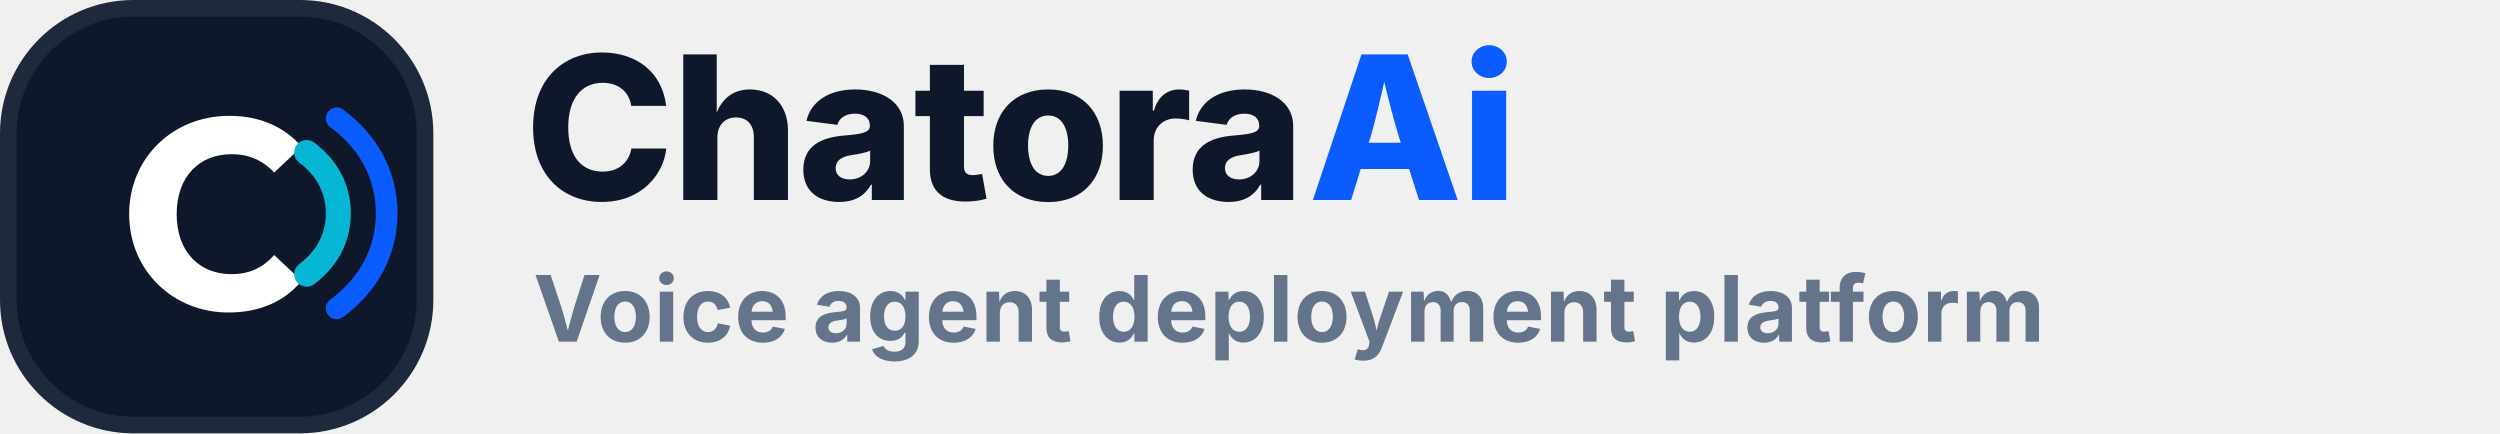
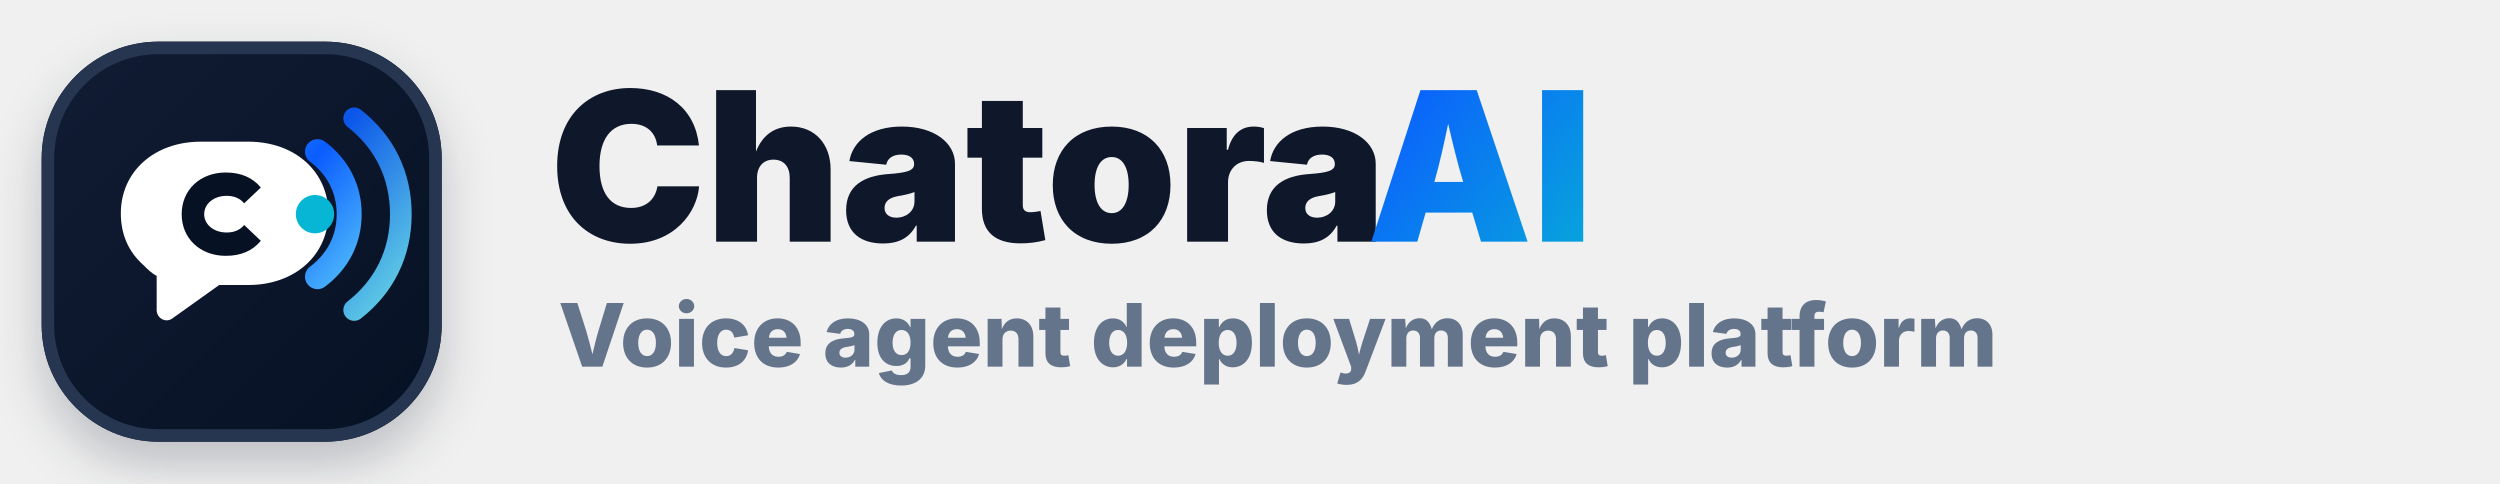
- <svg xmlns="http://www.w3.org/2000/svg" width="300" height="52" viewBox="0 0 300 52" fill="none" role="img" aria-labelledby="title desc">
-   <rect x="1" y="1" width="50" height="50" rx="15" fill="#0F172A" />
-   <rect x="1" y="1" width="50" height="50" rx="15" stroke="#1E293B" stroke-width="2" />
-   <path d="M15.5 25.7C15.5 18.9 20.8 13.9 27.5 13.9C31.3 13.9 34.2 15.3 36.2 17.6L32.9 20.7C31.5 19.2 29.8 18.5 27.8 18.5C23.9 18.5 21.2 21.2 21.2 25.7C21.2 30.2 23.9 32.9 27.8 32.9C29.8 32.9 31.5 32.2 32.9 30.6L36.2 33.7C34.2 36.1 31.3 37.5 27.4 37.5C20.8 37.5 15.5 32.5 15.5 25.7Z" fill="white" />
-   <path d="M36.8 18.3C39.2 20.1 40.6 22.6 40.6 25.6C40.6 28.6 39.2 31.1 36.8 32.9" stroke="#06B6D4" stroke-width="3" stroke-linecap="round" />
-   <path d="M40.4 14.2C44.2 17 46.4 21 46.4 25.6C46.4 30.2 44.2 34.2 40.4 37" stroke="#0B5CFF" stroke-width="2.6" stroke-linecap="round" />
-   <text x="63" y="24" fill="#0F172A" font-family="Inter, ui-sans-serif, system-ui, -apple-system, BlinkMacSystemFont, 'Segoe UI', sans-serif" font-size="24" font-weight="820" letter-spacing="-0.2">Chatora</text>
-   <text x="157" y="24" fill="#0B5CFF" font-family="Inter, ui-sans-serif, system-ui, -apple-system, BlinkMacSystemFont, 'Segoe UI', sans-serif" font-size="24" font-weight="820" letter-spacing="-0.2">Ai</text>
-   <text x="64" y="41" fill="#64748B" font-family="Inter, ui-sans-serif, system-ui, -apple-system, BlinkMacSystemFont, 'Segoe UI', sans-serif" font-size="11" font-weight="720" letter-spacing="0.1">Voice agent deployment platform</text>
+ <svg xmlns="http://www.w3.org/2000/svg" width="300" height="58" viewBox="0 0 300 58" fill="none" role="img" aria-labelledby="title desc">
+   <defs>
+     <linearGradient id="tile" x1="5" y1="5" x2="53" y2="53" gradientUnits="userSpaceOnUse">
+       <stop stop-color="#111C34" />
+       <stop offset="1" stop-color="#071124" />
+     </linearGradient>
+     <linearGradient id="signal" x1="15" y1="17" x2="44" y2="41" gradientUnits="userSpaceOnUse">
+       <stop stop-color="#39D6EA" />
+       <stop offset="0.5" stop-color="#0B5CFF" />
+       <stop offset="1" stop-color="#6EE7F9" />
+     </linearGradient>
+     <linearGradient id="wordAi" x1="164" y1="13" x2="194" y2="37" gradientUnits="userSpaceOnUse">
+       <stop stop-color="#0B5CFF" />
+       <stop offset="1" stop-color="#06B6D4" />
+     </linearGradient>
+     <filter id="softShadow" x="0" y="0" width="60" height="60" filterUnits="userSpaceOnUse" color-interpolation-filters="sRGB">
+       <feFlood flood-opacity="0" result="BackgroundImageFix" />
+       <feColorMatrix in="SourceAlpha" type="matrix" values="0 0 0 0 0 0 0 0 0 0 0 0 0 0 0 0 0 0 127 0" result="hardAlpha" />
+       <feOffset dy="3" />
+       <feGaussianBlur stdDeviation="3" />
+       <feColorMatrix type="matrix" values="0 0 0 0 0.059 0 0 0 0 0.09 0 0 0 0 0.165 0 0 0 0.22 0" />
+       <feBlend mode="normal" in2="BackgroundImageFix" result="effect1_dropShadow" />
+       <feBlend mode="normal" in="SourceGraphic" in2="effect1_dropShadow" result="shape" />
+     </filter>
+   </defs>
+   <g filter="url(#softShadow)">
+     <rect x="5" y="5" width="48" height="48" rx="14" fill="url(#tile)" />
+     <rect x="5.75" y="5.75" width="46.5" height="46.5" rx="13.25" stroke="#263650" stroke-width="1.5" />
+     <path d="M17.2 31.8C15.4 30.2 14.5 28.1 14.5 25.6C14.5 20.6 18.5 17 24.1 17H29.8C35.4 17 39.4 20.6 39.4 25.6C39.4 30.6 35.4 34.2 29.8 34.2H26.3L20.7 38.2C19.9 38.8 18.8 38.2 18.8 37.2V33.1C18.2 32.8 17.7 32.3 17.2 31.8Z" fill="white" />
+     <path d="M21.8 25.7C21.8 22.8 24 20.7 27.1 20.7C28.9 20.7 30.3 21.3 31.3 22.5L29.3 24.4C28.8 23.8 28.1 23.5 27.2 23.5C25.6 23.5 24.5 24.5 24.5 25.7C24.5 26.9 25.6 27.9 27.2 27.9C28.1 27.9 28.8 27.6 29.3 27L31.3 28.9C30.3 30.1 28.9 30.7 27.1 30.7C24 30.7 21.8 28.6 21.8 25.7Z" fill="#071124" />
+     <path d="M38.1 18.2C40.5 20 41.9 22.6 41.9 25.7C41.9 28.8 40.5 31.4 38.1 33.2" stroke="url(#signal)" stroke-width="3" stroke-linecap="round" />
+     <path d="M42.5 14.2C46.1 17 48.1 21 48.1 25.7C48.1 30.4 46.1 34.4 42.5 37.2" stroke="url(#signal)" stroke-width="2.6" stroke-linecap="round" opacity="0.9" />
+     <circle cx="37.8" cy="25.7" r="2.3" fill="#06B6D4" />
+   </g>
+   <text x="66" y="29" fill="#0F172A" font-family="Inter, ui-sans-serif, system-ui, -apple-system, BlinkMacSystemFont, 'Segoe UI', sans-serif" font-size="25" font-weight="850">Chatora</text>
+   <text x="164" y="29" fill="url(#wordAi)" font-family="Inter, ui-sans-serif, system-ui, -apple-system, BlinkMacSystemFont, 'Segoe UI', sans-serif" font-size="25" font-weight="900">AI</text>
+   <text x="67" y="44" fill="#64748B" font-family="Inter, ui-sans-serif, system-ui, -apple-system, BlinkMacSystemFont, 'Segoe UI', sans-serif" font-size="10.5" font-weight="760">Voice agent deployment platform</text>
</svg>
